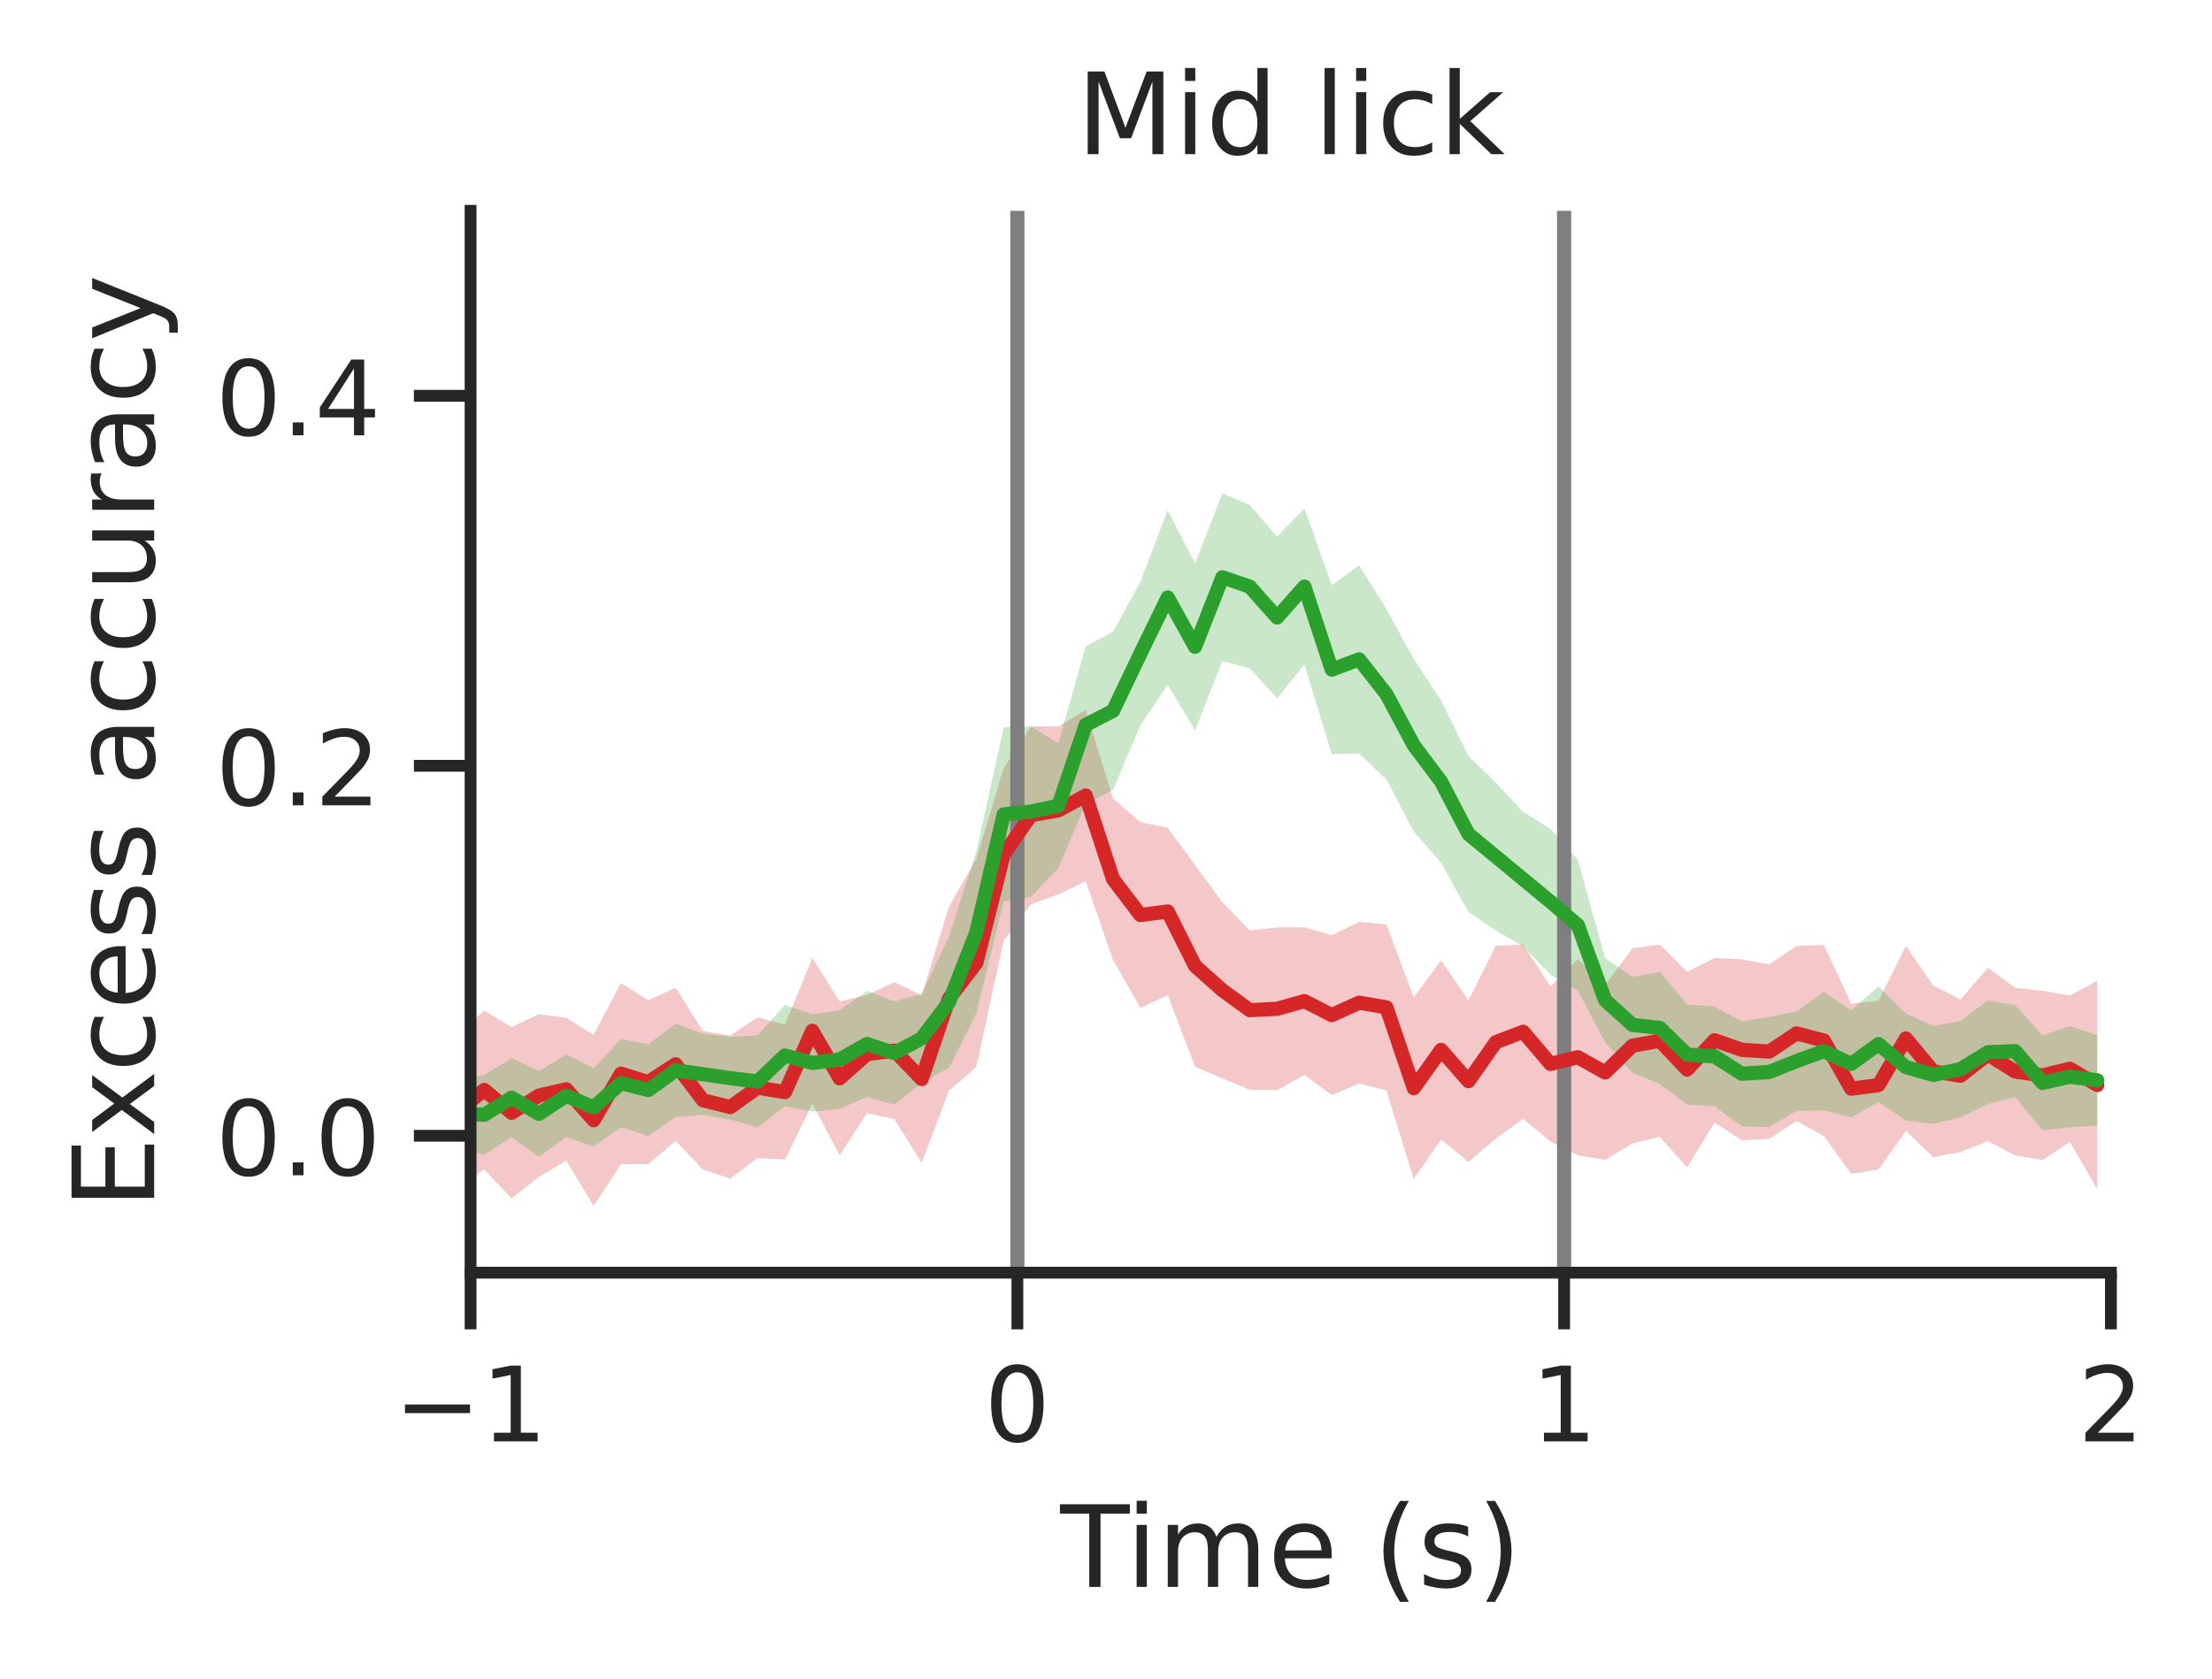
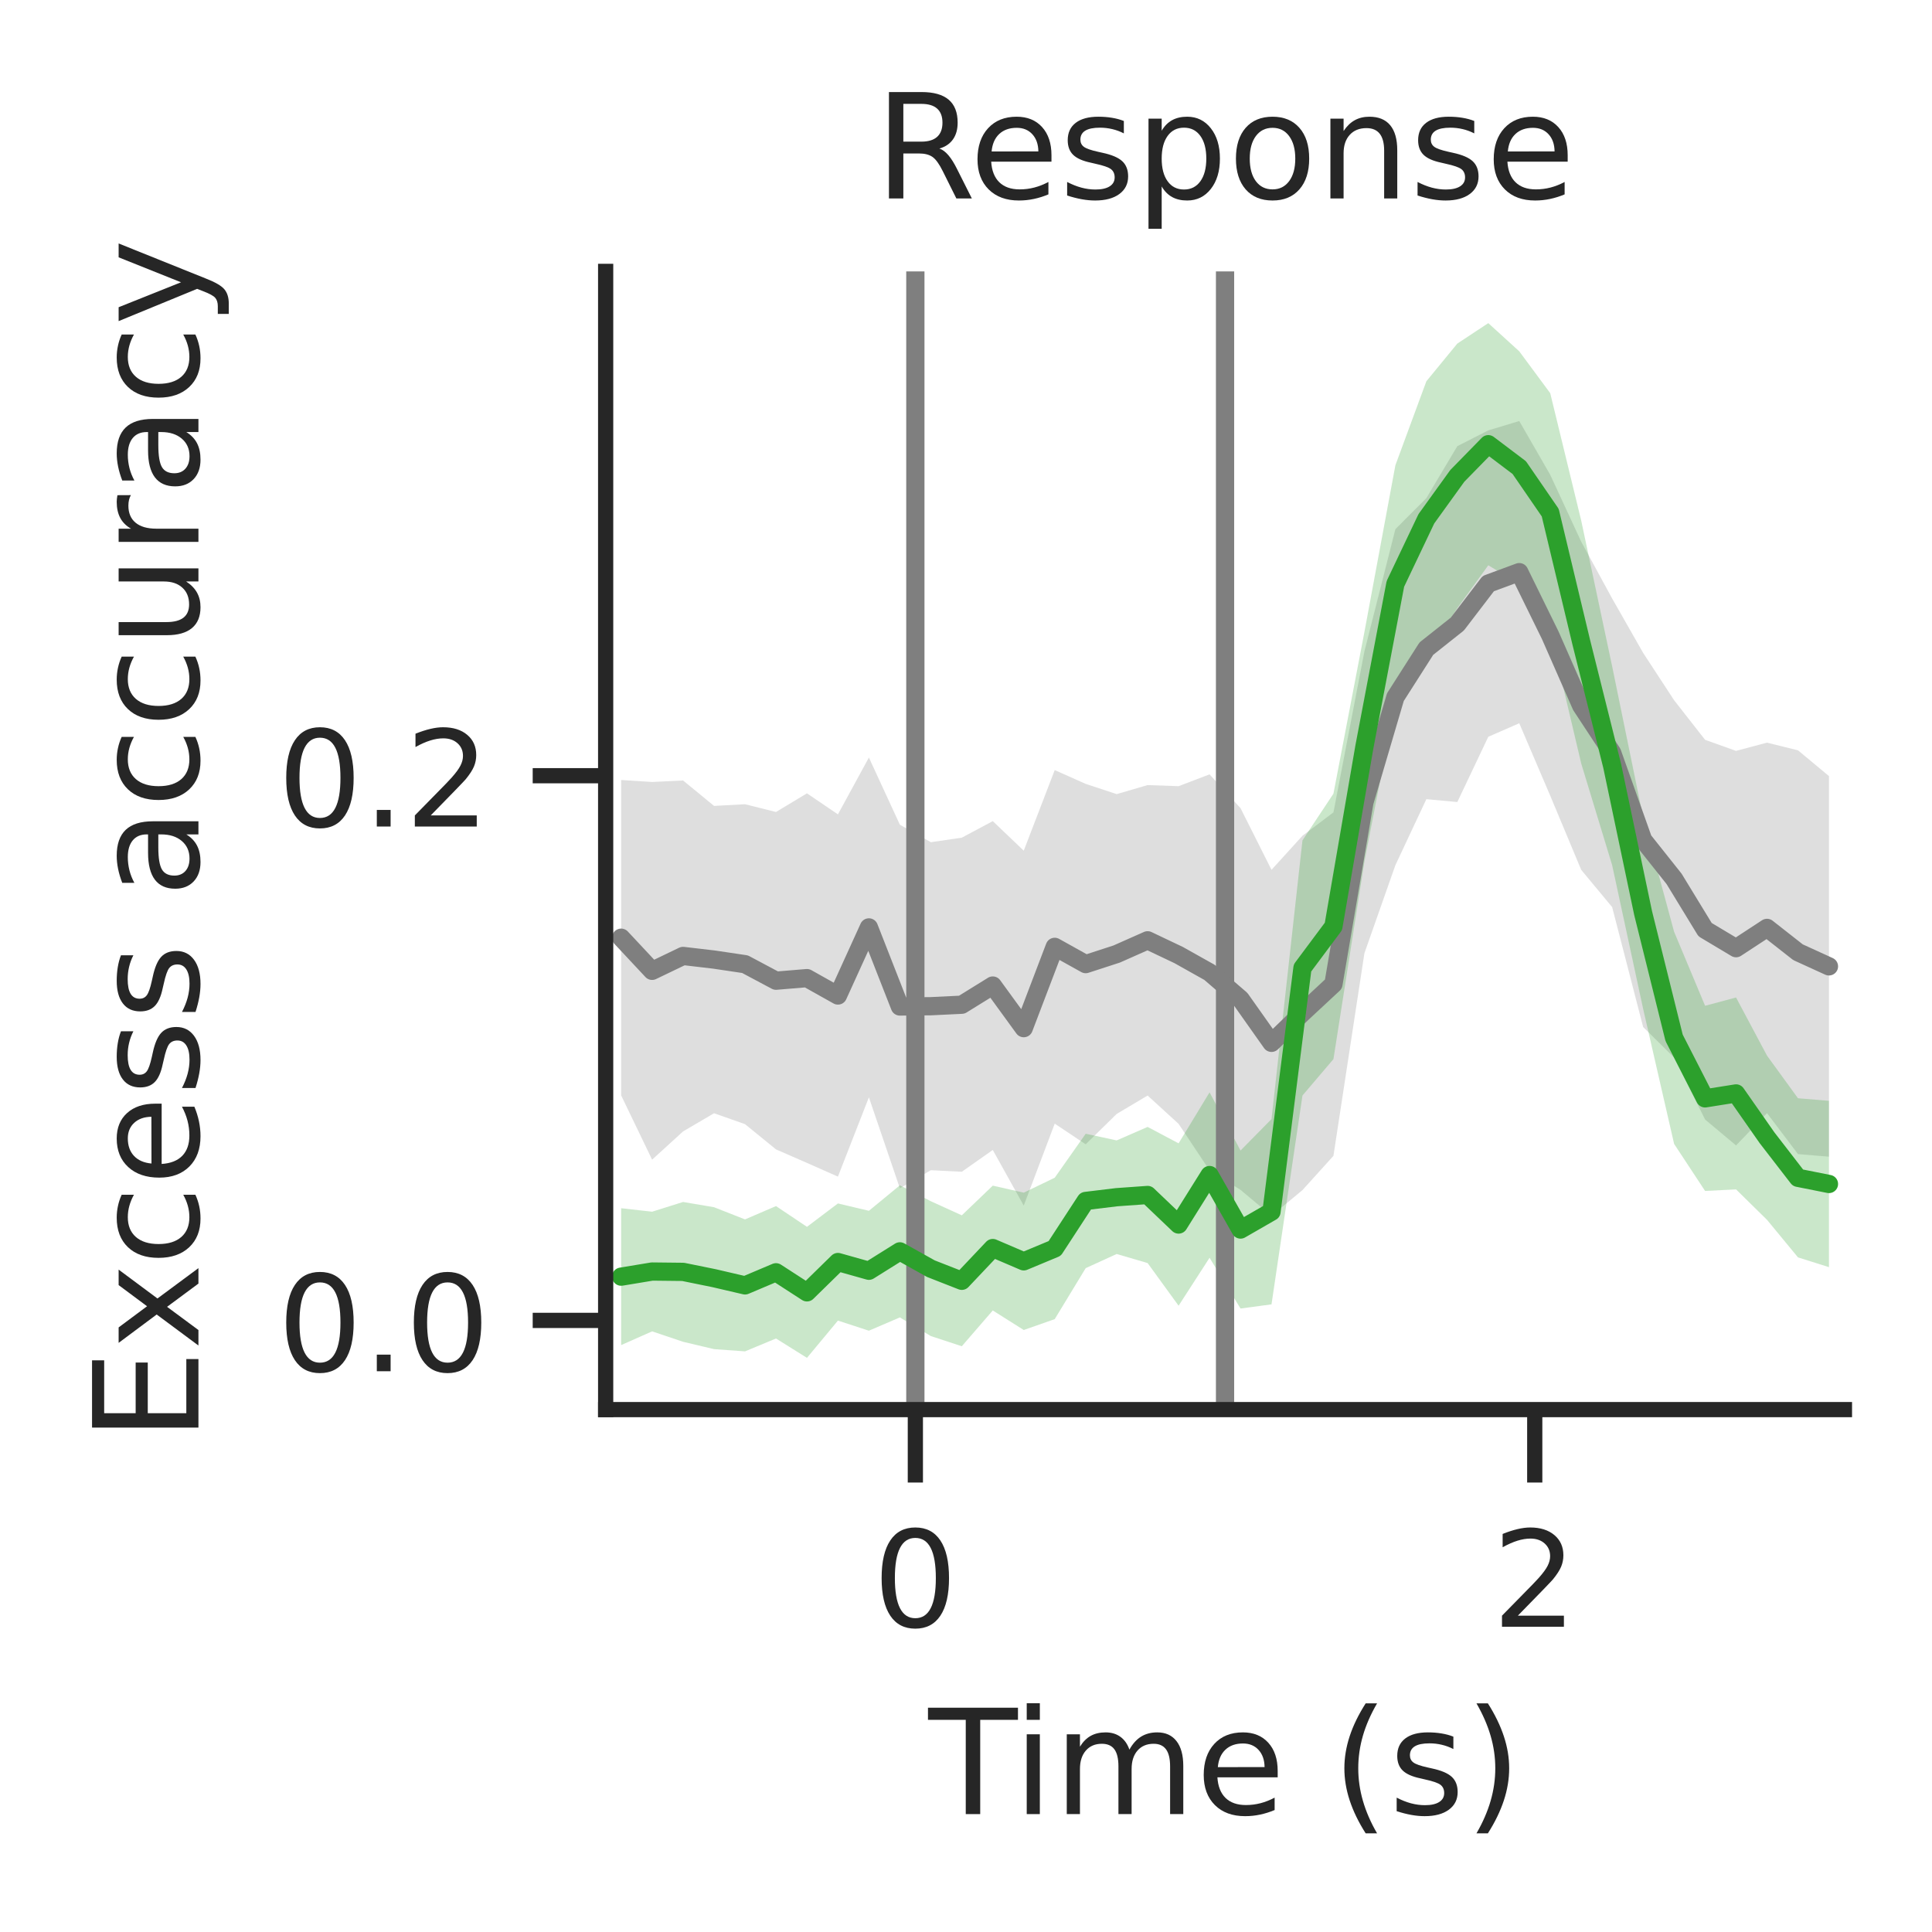
- <svg xmlns="http://www.w3.org/2000/svg" xmlns:xlink="http://www.w3.org/1999/xlink" width="234.12pt" height="177.69pt" viewBox="0 0 234.12 177.69" version="1.1">
+ <svg xmlns="http://www.w3.org/2000/svg" xmlns:xlink="http://www.w3.org/1999/xlink" width="158.88pt" height="158.88pt" viewBox="0 0 158.88 158.88" version="1.1">
  <defs>
    <style type="text/css">*{stroke-linejoin: round; stroke-linecap: butt}</style>
  </defs>
  <g id="figure_1">
    <g id="patch_1">
-       <path d="M 0 177.69  L 234.12 177.69  L 234.12 0  L 0 0  z " style="fill: #ffffff" />
+       <path d="M 0 158.88  L 158.88 158.88  L 158.88 0  L 0 0  z " style="fill: #ffffff" />
    </g>
    <g id="axes_1">
      <g id="patch_2">
-         <path d="M 49.807 134.73  L 223.42 134.73  L 223.42 22.318  L 49.807 22.318  z " style="fill: #ffffff" />
+         <path d="M 49.807 115.92  L 151.68 115.92  L 151.68 22.318  L 49.807 22.318  z " style="fill: #ffffff" />
      </g>
      <g id="matplotlib.axis_1">
        <g id="xtick_1">
          <g id="line2d_1">
            <defs>
-               <path id="m0dde31f53e" d="M 0 0  L 0 6  " style="stroke: #262626; stroke-width: 1.25" />
+               <path id="m1f8feceff8" d="M 0 0  L 0 6  " style="stroke: #262626; stroke-width: 1.25" />
            </defs>
            <g>
-               <use xlink:href="#m0dde31f53e" x="49.807" y="134.73" style="fill: #262626; stroke: #262626; stroke-width: 1.25" />
+               <use xlink:href="#m1f8feceff8" x="75.275" y="115.92" style="fill: #262626; stroke: #262626; stroke-width: 1.25" />
            </g>
          </g>
          <g id="text_1">
-             <g style="fill: #262626" transform="translate(41.69898 152.5881) scale(0.11 -0.11)">
-               <defs>
-                 <path id="DejaVuSans-2212" d="M 678 2272  L 4684 2272  L 4684 1741  L 678 1741  L 678 2272  z " transform="scale(0.015625)" />
-                 <path id="DejaVuSans-31" d="M 794 531  L 1825 531  L 1825 4091  L 703 3866  L 703 4441  L 1819 4666  L 2450 4666  L 2450 531  L 3481 531  L 3481 0  L 794 0  L 794 531  z " transform="scale(0.015625)" />
-               </defs>
-               <use xlink:href="#DejaVuSans-2212" />
-               <use xlink:href="#DejaVuSans-31" transform="translate(83.78906 0)" />
-             </g>
-           </g>
-         </g>
-         <g id="xtick_2">
-           <g id="line2d_2">
-             <g>
-               <use xlink:href="#m0dde31f53e" x="107.678" y="134.73" style="fill: #262626; stroke: #262626; stroke-width: 1.25" />
-             </g>
-           </g>
-           <g id="text_2">
-             <g style="fill: #262626" transform="translate(104.1788 152.5881) scale(0.11 -0.11)">
+             <g style="fill: #262626" transform="translate(71.7759 133.7781) scale(0.11 -0.11)">
              <defs>
                <path id="DejaVuSans-30" d="M 2034 4250  Q 1547 4250 1301 3770  Q 1056 3291 1056 2328  Q 1056 1369 1301 889  Q 1547 409 2034 409  Q 2525 409 2770 889  Q 3016 1369 3016 2328  Q 3016 3291 2770 3770  Q 2525 4250 2034 4250  z M 2034 4750  Q 2819 4750 3233 4129  Q 3647 3509 3647 2328  Q 3647 1150 3233 529  Q 2819 -91 2034 -91  Q 1250 -91 836 529  Q 422 1150 422 2328  Q 422 3509 836 4129  Q 1250 4750 2034 4750  z " transform="scale(0.015625)" />
              </defs>
              <use xlink:href="#DejaVuSans-30" />
            </g>
          </g>
        </g>
-         <g id="xtick_3">
-           <g id="line2d_3">
+         <g id="xtick_2">
+           <g id="line2d_2">
            <g>
-               <use xlink:href="#m0dde31f53e" x="165.549" y="134.73" style="fill: #262626; stroke: #262626; stroke-width: 1.25" />
+               <use xlink:href="#m1f8feceff8" x="126.211" y="115.92" style="fill: #262626; stroke: #262626; stroke-width: 1.25" />
            </g>
          </g>
-           <g id="text_3">
-             <g style="fill: #262626" transform="translate(162.0498 152.5881) scale(0.11 -0.11)">
-               <use xlink:href="#DejaVuSans-31" />
-             </g>
-           </g>
-         </g>
-         <g id="xtick_4">
-           <g id="line2d_4">
-             <g>
-               <use xlink:href="#m0dde31f53e" x="223.42" y="134.73" style="fill: #262626; stroke: #262626; stroke-width: 1.25" />
-             </g>
-           </g>
-           <g id="text_4">
-             <g style="fill: #262626" transform="translate(219.9208 152.5881) scale(0.11 -0.11)">
+           <g id="text_2">
+             <g style="fill: #262626" transform="translate(122.7121 133.7781) scale(0.11 -0.11)">
              <defs>
                <path id="DejaVuSans-32" d="M 1228 531  L 3431 531  L 3431 0  L 469 0  L 469 531  Q 828 903 1448 1529  Q 2069 2156 2228 2338  Q 2531 2678 2651 2914  Q 2772 3150 2772 3378  Q 2772 3750 2511 3984  Q 2250 4219 1831 4219  Q 1534 4219 1204 4116  Q 875 4013 500 3803  L 500 4441  Q 881 4594 1212 4672  Q 1544 4750 1819 4750  Q 2544 4750 2975 4387  Q 3406 4025 3406 3419  Q 3406 3131 3298 2873  Q 3191 2616 2906 2266  Q 2828 2175 2409 1742  Q 1991 1309 1228 531  z " transform="scale(0.015625)" />
              </defs>
              <use xlink:href="#DejaVuSans-32" />
            </g>
          </g>
        </g>
-         <g id="text_5">
-           <g style="fill: #262626" transform="translate(112.219 167.9939) scale(0.12 -0.12)">
+         <g id="text_3">
+           <g style="fill: #262626" transform="translate(76.34867 149.1839) scale(0.12 -0.12)">
            <defs>
              <path id="DejaVuSans-54" d="M -19 4666  L 3928 4666  L 3928 4134  L 2272 4134  L 2272 0  L 1638 0  L 1638 4134  L -19 4134  L -19 4666  z " transform="scale(0.015625)" />
              <path id="DejaVuSans-69" d="M 603 3500  L 1178 3500  L 1178 0  L 603 0  L 603 3500  z M 603 4863  L 1178 4863  L 1178 4134  L 603 4134  L 603 4863  z " transform="scale(0.015625)" />
              <path id="DejaVuSans-6d" d="M 3328 2828  Q 3544 3216 3844 3400  Q 4144 3584 4550 3584  Q 5097 3584 5394 3201  Q 5691 2819 5691 2113  L 5691 0  L 5113 0  L 5113 2094  Q 5113 2597 4934 2840  Q 4756 3084 4391 3084  Q 3944 3084 3684 2787  Q 3425 2491 3425 1978  L 3425 0  L 2847 0  L 2847 2094  Q 2847 2600 2669 2842  Q 2491 3084 2119 3084  Q 1678 3084 1418 2786  Q 1159 2488 1159 1978  L 1159 0  L 581 0  L 581 3500  L 1159 3500  L 1159 2956  Q 1356 3278 1631 3431  Q 1906 3584 2284 3584  Q 2666 3584 2933 3390  Q 3200 3197 3328 2828  z " transform="scale(0.015625)" />
              <path id="DejaVuSans-65" d="M 3597 1894  L 3597 1613  L 953 1613  Q 991 1019 1311 708  Q 1631 397 2203 397  Q 2534 397 2845 478  Q 3156 559 3463 722  L 3463 178  Q 3153 47 2828 -22  Q 2503 -91 2169 -91  Q 1331 -91 842 396  Q 353 884 353 1716  Q 353 2575 817 3079  Q 1281 3584 2069 3584  Q 2775 3584 3186 3129  Q 3597 2675 3597 1894  z M 3022 2063  Q 3016 2534 2758 2815  Q 2500 3097 2075 3097  Q 1594 3097 1305 2825  Q 1016 2553 972 2059  L 3022 2063  z " transform="scale(0.015625)" />
              <path id="DejaVuSans-20" transform="scale(0.015625)" />
              <path id="DejaVuSans-28" d="M 1984 4856  Q 1566 4138 1362 3434  Q 1159 2731 1159 2009  Q 1159 1288 1364 580  Q 1569 -128 1984 -844  L 1484 -844  Q 1016 -109 783 600  Q 550 1309 550 2009  Q 550 2706 781 3412  Q 1013 4119 1484 4856  L 1984 4856  z " transform="scale(0.015625)" />
              <path id="DejaVuSans-73" d="M 2834 3397  L 2834 2853  Q 2591 2978 2328 3040  Q 2066 3103 1784 3103  Q 1356 3103 1142 2972  Q 928 2841 928 2578  Q 928 2378 1081 2264  Q 1234 2150 1697 2047  L 1894 2003  Q 2506 1872 2764 1633  Q 3022 1394 3022 966  Q 3022 478 2636 193  Q 2250 -91 1575 -91  Q 1294 -91 989 -36  Q 684 19 347 128  L 347 722  Q 666 556 975 473  Q 1284 391 1588 391  Q 1994 391 2212 530  Q 2431 669 2431 922  Q 2431 1156 2273 1281  Q 2116 1406 1581 1522  L 1381 1569  Q 847 1681 609 1914  Q 372 2147 372 2553  Q 372 3047 722 3315  Q 1072 3584 1716 3584  Q 2034 3584 2315 3537  Q 2597 3491 2834 3397  z " transform="scale(0.015625)" />
              <path id="DejaVuSans-29" d="M 513 4856  L 1013 4856  Q 1481 4119 1714 3412  Q 1947 2706 1947 2009  Q 1947 1309 1714 600  Q 1481 -109 1013 -844  L 513 -844  Q 928 -128 1133 580  Q 1338 1288 1338 2009  Q 1338 2731 1133 3434  Q 928 4138 513 4856  z " transform="scale(0.015625)" />
            </defs>
            <use xlink:href="#DejaVuSans-54" />
            <use xlink:href="#DejaVuSans-69" transform="translate(57.95898 0)" />
            <use xlink:href="#DejaVuSans-6d" transform="translate(85.74219 0)" />
            <use xlink:href="#DejaVuSans-65" transform="translate(183.1543 0)" />
            <use xlink:href="#DejaVuSans-20" transform="translate(244.6777 0)" />
            <use xlink:href="#DejaVuSans-28" transform="translate(276.4648 0)" />
            <use xlink:href="#DejaVuSans-73" transform="translate(315.4785 0)" />
            <use xlink:href="#DejaVuSans-29" transform="translate(367.5781 0)" />
          </g>
        </g>
      </g>
      <g id="matplotlib.axis_2">
        <g id="ytick_1">
-           <g id="line2d_5">
+           <g id="line2d_3">
            <defs>
-               <path id="m1f2537d429" d="M 0 0  L -6 0  " style="stroke: #262626; stroke-width: 1.25" />
+               <path id="m07dfbf6e13" d="M 0 0  L -6 0  " style="stroke: #262626; stroke-width: 1.25" />
            </defs>
            <g>
-               <use xlink:href="#m1f2537d429" x="49.807" y="120.238" style="fill: #262626; stroke: #262626; stroke-width: 1.25" />
+               <use xlink:href="#m07dfbf6e13" x="49.807" y="108.585" style="fill: #262626; stroke: #262626; stroke-width: 1.25" />
            </g>
          </g>
-           <g id="text_6">
-             <g style="fill: #262626" transform="translate(22.81375 124.4169) scale(0.11 -0.11)">
+           <g id="text_4">
+             <g style="fill: #262626" transform="translate(22.81375 112.7646) scale(0.11 -0.11)">
              <defs>
                <path id="DejaVuSans-2e" d="M 684 794  L 1344 794  L 1344 0  L 684 0  L 684 794  z " transform="scale(0.015625)" />
              </defs>
              <use xlink:href="#DejaVuSans-30" />
              <use xlink:href="#DejaVuSans-2e" transform="translate(63.62305 0)" />
              <use xlink:href="#DejaVuSans-30" transform="translate(95.41016 0)" />
            </g>
          </g>
        </g>
        <g id="ytick_2">
-           <g id="line2d_6">
+           <g id="line2d_4">
            <g>
-               <use xlink:href="#m1f2537d429" x="49.807" y="81.07" style="fill: #262626; stroke: #262626; stroke-width: 1.25" />
+               <use xlink:href="#m07dfbf6e13" x="49.807" y="63.791" style="fill: #262626; stroke: #262626; stroke-width: 1.25" />
            </g>
          </g>
-           <g id="text_7">
-             <g style="fill: #262626" transform="translate(22.81375 85.24906) scale(0.11 -0.11)">
+           <g id="text_5">
+             <g style="fill: #262626" transform="translate(22.81375 67.97015) scale(0.11 -0.11)">
              <use xlink:href="#DejaVuSans-30" />
              <use xlink:href="#DejaVuSans-2e" transform="translate(63.62305 0)" />
              <use xlink:href="#DejaVuSans-32" transform="translate(95.41016 0)" />
            </g>
          </g>
        </g>
-         <g id="ytick_3">
-           <g id="line2d_7">
-             <g>
-               <use xlink:href="#m1f2537d429" x="49.807" y="41.902" style="fill: #262626; stroke: #262626; stroke-width: 1.25" />
-             </g>
-           </g>
-           <g id="text_8">
-             <g style="fill: #262626" transform="translate(22.81375 46.0812) scale(0.11 -0.11)">
-               <defs>
-                 <path id="DejaVuSans-34" d="M 2419 4116  L 825 1625  L 2419 1625  L 2419 4116  z M 2253 4666  L 3047 4666  L 3047 1625  L 3713 1625  L 3713 1100  L 3047 1100  L 3047 0  L 2419 0  L 2419 1100  L 313 1100  L 313 1709  L 2253 4666  z " transform="scale(0.015625)" />
-               </defs>
-               <use xlink:href="#DejaVuSans-30" />
-               <use xlink:href="#DejaVuSans-2e" transform="translate(63.62305 0)" />
-               <use xlink:href="#DejaVuSans-34" transform="translate(95.41016 0)" />
-             </g>
-           </g>
-         </g>
-         <g id="text_9">
-           <g style="fill: #262626" transform="translate(16.31812 127.9818) rotate(-90) scale(0.12 -0.12)">
+         <g id="text_6">
+           <g style="fill: #262626" transform="translate(16.31812 118.5768) rotate(-90) scale(0.12 -0.12)">
            <defs>
              <path id="DejaVuSans-45" d="M 628 4666  L 3578 4666  L 3578 4134  L 1259 4134  L 1259 2753  L 3481 2753  L 3481 2222  L 1259 2222  L 1259 531  L 3634 531  L 3634 0  L 628 0  L 628 4666  z " transform="scale(0.015625)" />
              <path id="DejaVuSans-78" d="M 3513 3500  L 2247 1797  L 3578 0  L 2900 0  L 1881 1375  L 863 0  L 184 0  L 1544 1831  L 300 3500  L 978 3500  L 1906 2253  L 2834 3500  L 3513 3500  z " transform="scale(0.015625)" />
              <path id="DejaVuSans-63" d="M 3122 3366  L 3122 2828  Q 2878 2963 2633 3030  Q 2388 3097 2138 3097  Q 1578 3097 1268 2742  Q 959 2388 959 1747  Q 959 1106 1268 751  Q 1578 397 2138 397  Q 2388 397 2633 464  Q 2878 531 3122 666  L 3122 134  Q 2881 22 2623 -34  Q 2366 -91 2075 -91  Q 1284 -91 818 406  Q 353 903 353 1747  Q 353 2603 823 3093  Q 1294 3584 2113 3584  Q 2378 3584 2631 3529  Q 2884 3475 3122 3366  z " transform="scale(0.015625)" />
              <path id="DejaVuSans-61" d="M 2194 1759  Q 1497 1759 1228 1600  Q 959 1441 959 1056  Q 959 750 1161 570  Q 1363 391 1709 391  Q 2188 391 2477 730  Q 2766 1069 2766 1631  L 2766 1759  L 2194 1759  z M 3341 1997  L 3341 0  L 2766 0  L 2766 531  Q 2569 213 2275 61  Q 1981 -91 1556 -91  Q 1019 -91 701 211  Q 384 513 384 1019  Q 384 1609 779 1909  Q 1175 2209 1959 2209  L 2766 2209  L 2766 2266  Q 2766 2663 2505 2880  Q 2244 3097 1772 3097  Q 1472 3097 1187 3025  Q 903 2953 641 2809  L 641 3341  Q 956 3463 1253 3523  Q 1550 3584 1831 3584  Q 2591 3584 2966 3190  Q 3341 2797 3341 1997  z " transform="scale(0.015625)" />
              <path id="DejaVuSans-75" d="M 544 1381  L 544 3500  L 1119 3500  L 1119 1403  Q 1119 906 1312 657  Q 1506 409 1894 409  Q 2359 409 2629 706  Q 2900 1003 2900 1516  L 2900 3500  L 3475 3500  L 3475 0  L 2900 0  L 2900 538  Q 2691 219 2414 64  Q 2138 -91 1772 -91  Q 1169 -91 856 284  Q 544 659 544 1381  z M 1991 3584  L 1991 3584  z " transform="scale(0.015625)" />
              <path id="DejaVuSans-72" d="M 2631 2963  Q 2534 3019 2420 3045  Q 2306 3072 2169 3072  Q 1681 3072 1420 2755  Q 1159 2438 1159 1844  L 1159 0  L 581 0  L 581 3500  L 1159 3500  L 1159 2956  Q 1341 3275 1631 3429  Q 1922 3584 2338 3584  Q 2397 3584 2469 3576  Q 2541 3569 2628 3553  L 2631 2963  z " transform="scale(0.015625)" />
              <path id="DejaVuSans-79" d="M 2059 -325  Q 1816 -950 1584 -1140  Q 1353 -1331 966 -1331  L 506 -1331  L 506 -850  L 844 -850  Q 1081 -850 1212 -737  Q 1344 -625 1503 -206  L 1606 56  L 191 3500  L 800 3500  L 1894 763  L 2988 3500  L 3597 3500  L 2059 -325  z " transform="scale(0.015625)" />
            </defs>
            <use xlink:href="#DejaVuSans-45" />
            <use xlink:href="#DejaVuSans-78" transform="translate(63.18359 0)" />
            <use xlink:href="#DejaVuSans-63" transform="translate(120.6133 0)" />
            <use xlink:href="#DejaVuSans-65" transform="translate(175.5938 0)" />
            <use xlink:href="#DejaVuSans-73" transform="translate(237.1172 0)" />
            <use xlink:href="#DejaVuSans-73" transform="translate(289.2168 0)" />
            <use xlink:href="#DejaVuSans-20" transform="translate(341.3164 0)" />
            <use xlink:href="#DejaVuSans-61" transform="translate(373.1035 0)" />
            <use xlink:href="#DejaVuSans-63" transform="translate(434.3828 0)" />
            <use xlink:href="#DejaVuSans-63" transform="translate(489.3633 0)" />
            <use xlink:href="#DejaVuSans-75" transform="translate(544.3438 0)" />
            <use xlink:href="#DejaVuSans-72" transform="translate(607.7227 0)" />
            <use xlink:href="#DejaVuSans-61" transform="translate(648.8359 0)" />
            <use xlink:href="#DejaVuSans-63" transform="translate(710.1152 0)" />
            <use xlink:href="#DejaVuSans-79" transform="translate(765.0957 0)" />
          </g>
        </g>
      </g>
      <g id="FillBetweenPolyCollection_1">
-         <path d="M -6.617 105.231  L -6.617 124.407  L -3.723 125.107  L -0.83 128.422  L 2.064 125.413  L 4.957 125.226  L 7.851 125.79  L 10.744 130.802  L 13.638 122.301  L 16.531 122.089  L 19.425 122.944  L 22.318 123.938  L 25.212 126.27  L 28.106 122.561  L 30.999 121.905  L 33.893 122.176  L 36.786 124.568  L 39.68 123.719  L 42.573 123.501  L 45.467 123.681  L 48.36 125.856  L 51.254 123.795  L 54.148 126.876  L 57.041 124.589  L 59.935 122.87  L 62.828 127.658  L 65.722 123.252  L 68.615 123.244  L 71.509 120.771  L 74.402 123.815  L 77.296 124.772  L 80.189 122.584  L 83.083 122.762  L 85.977 116.847  L 88.87 122.303  L 91.764 117.842  L 94.657 118.471  L 97.551 123.091  L 100.444 115.462  L 103.338 112.94  L 106.231 99.563  L 109.125 95.714  L 112.018 94.685  L 114.912 93.279  L 117.806 101.609  L 120.699 106.709  L 123.593 105.344  L 126.486 112.937  L 129.38 114.156  L 132.273 115.377  L 135.167 115.414  L 138.06 113.805  L 140.954 115.927  L 143.848 114.705  L 146.741 115.423  L 149.635 124.827  L 152.528 120.622  L 155.422 123.006  L 158.315 120.533  L 161.209 118.449  L 164.102 120.84  L 166.996 122.29  L 169.889 122.784  L 172.783 121.035  L 175.677 120.353  L 178.57 123.589  L 181.464 118.822  L 184.357 120.72  L 187.251 120.564  L 190.144 118.656  L 193.038 120.267  L 195.931 124.263  L 198.825 123.802  L 201.719 119.731  L 204.612 122.507  L 207.506 121.953  L 210.399 120.797  L 213.293 122.317  L 216.186 122.798  L 219.08 120.898  L 221.973 125.882  L 221.973 103.838  L 221.973 103.838  L 219.08 105.382  L 216.186 104.889  L 213.293 104.556  L 210.399 102.451  L 207.506 105.804  L 204.612 104.327  L 201.719 100.132  L 198.825 105.951  L 195.931 106.25  L 193.038 100.036  L 190.144 100.148  L 187.251 102.097  L 184.357 101.554  L 181.464 101.422  L 178.57 102.867  L 175.677 100.001  L 172.783 100.375  L 169.889 104.289  L 166.996 101.539  L 164.102 104.426  L 161.209 99.992  L 158.315 100.133  L 155.422 105.908  L 152.528 101.67  L 149.635 105.572  L 146.741 97.86  L 143.848 97.589  L 140.954 99  L 138.06 98.158  L 135.167 98.173  L 132.273 98.497  L 129.38 95.511  L 126.486 91.566  L 123.593 87.634  L 120.699 87.028  L 117.806 84.539  L 114.912 75.155  L 112.018 76.899  L 109.125 76.878  L 106.231 81.332  L 103.338 90.935  L 100.444 95.95  L 97.551 105.368  L 94.657 103.971  L 91.764 105.341  L 88.87 106.014  L 85.977 101.392  L 83.083 108.472  L 80.189 107.696  L 77.296 109.625  L 74.402 109.148  L 71.509 104.554  L 68.615 105.886  L 65.722 104.064  L 62.828 109.529  L 59.935 107.76  L 57.041 107.363  L 54.148 108.735  L 51.254 106.97  L 48.36 109.569  L 45.467 107.176  L 42.573 109.008  L 39.68 108.206  L 36.786 107.575  L 33.893 106.42  L 30.999 106.786  L 28.106 107.597  L 25.212 108.915  L 22.318 107.079  L 19.425 105.263  L 16.531 106.569  L 13.638 104.779  L 10.744 109.297  L 7.851 107.335  L 4.957 111.158  L 2.064 108.8  L -0.83 110.239  L -3.723 108.689  L -6.617 105.231  z " clip-path="url(#p879639a916)" style="fill: #d62728; fill-opacity: 0.25" />
+         <path d="M 51.081 64.145  L 51.081 90.083  L 53.627 95.366  L 56.174 93.043  L 58.721 91.549  L 61.268 92.446  L 63.815 94.52  L 66.361 95.633  L 68.908 96.761  L 71.455 90.238  L 74.002 97.72  L 76.549 96.233  L 79.095 96.361  L 81.642 94.569  L 84.189 99.144  L 86.736 92.403  L 89.283 94.104  L 91.83 91.606  L 94.376 90.092  L 96.923 92.421  L 99.47 96.251  L 102.017 97.851  L 104.564 99.984  L 107.11 97.868  L 109.657 95.052  L 112.204 78.388  L 114.751 71.149  L 117.298 65.721  L 119.844 65.956  L 122.391 60.59  L 124.938 59.478  L 127.485 65.435  L 130.032 71.532  L 132.578 74.598  L 135.125 84.456  L 137.672 86.972  L 140.219 92.064  L 142.766 94.196  L 145.312 91.541  L 147.859 94.909  L 150.406 95.12  L 150.406 63.821  L 150.406 63.821  L 147.859 61.703  L 145.312 61.073  L 142.766 61.751  L 140.219 60.839  L 137.672 57.585  L 135.125 53.69  L 132.578 49.221  L 130.032 44.545  L 127.485 39.046  L 124.938 34.623  L 122.391 35.394  L 119.844 36.689  L 117.298 40.964  L 114.751 43.515  L 112.204 53.563  L 109.657 66.805  L 107.11 68.729  L 104.564 71.532  L 102.017 66.461  L 99.47 63.68  L 96.923 64.652  L 94.376 64.562  L 91.83 65.305  L 89.283 64.463  L 86.736 63.329  L 84.189 69.957  L 81.642 67.526  L 79.095 68.886  L 76.549 69.26  L 74.002 67.821  L 71.455 62.297  L 68.908 66.97  L 66.361 65.241  L 63.815 66.776  L 61.268 66.137  L 58.721 66.275  L 56.174 64.183  L 53.627 64.307  L 51.081 64.145  z " clip-path="url(#pb8e858d7da)" style="fill: #7f7f7f; fill-opacity: 0.25" />
      </g>
      <g id="FillBetweenPolyCollection_2">
-         <path d="M -6.617 112.662  L -6.617 120.15  L -3.723 120.664  L -0.83 122.94  L 2.064 120.415  L 4.957 121.576  L 7.851 123.243  L 10.744 120.309  L 13.638 122.737  L 16.531 121.211  L 19.425 120.838  L 22.318 118.866  L 25.212 121.142  L 28.106 122.142  L 30.999 121.088  L 33.893 120.086  L 36.786 123.215  L 39.68 123.951  L 42.573 122.75  L 45.467 122.29  L 48.36 121.507  L 51.254 122.24  L 54.148 120.386  L 57.041 122.456  L 59.935 120.365  L 62.828 121.376  L 65.722 119.329  L 68.615 120.25  L 71.509 118.257  L 74.402 118.025  L 77.296 118.506  L 80.189 119.369  L 83.083 117.091  L 85.977 117.682  L 88.87 117.388  L 91.764 116.127  L 94.657 116.949  L 97.551 114.632  L 100.444 113.05  L 103.338 107.236  L 106.231 95.414  L 109.125 94.944  L 112.018 91.888  L 114.912 85.074  L 117.806 83.622  L 120.699 76.803  L 123.593 72.492  L 126.486 77.324  L 129.38 69.985  L 132.273 70.748  L 135.167 73.93  L 138.06 70.357  L 140.954 79.83  L 143.848 79.776  L 146.741 82.51  L 149.635 88.039  L 152.528 91.357  L 155.422 96.539  L 158.315 98.512  L 161.209 100.187  L 164.102 103.173  L 166.996 104.86  L 169.889 110.36  L 172.783 113.577  L 175.677 114.751  L 178.57 116.941  L 181.464 117.105  L 184.357 119.234  L 187.251 119.312  L 190.144 117.589  L 193.038 117.535  L 195.931 118.295  L 198.825 116.665  L 201.719 118.624  L 204.612 118.973  L 207.506 118.285  L 210.399 116.87  L 213.293 116.139  L 216.186 119.671  L 219.08 119.339  L 221.973 119.144  L 221.973 109.587  L 221.973 109.587  L 219.08 108.629  L 216.186 109.606  L 213.293 106.42  L 210.399 105.924  L 207.506 108.078  L 204.612 108.61  L 201.719 107.303  L 198.825 104.406  L 195.931 106.96  L 193.038 105.022  L 190.144 107.079  L 187.251 107.662  L 184.357 108.109  L 181.464 106.55  L 178.57 106.348  L 175.677 102.894  L 172.783 103.416  L 169.889 101.419  L 166.996 91.013  L 164.102 87.747  L 161.209 85.955  L 158.315 82.838  L 155.422 80.047  L 152.528 74.154  L 149.635 69.759  L 146.741 64.475  L 143.848 59.837  L 140.954 61.944  L 138.06 53.842  L 135.167 56.811  L 132.273 53.454  L 129.38 52.238  L 126.486 59.624  L 123.593 54.007  L 120.699 61.583  L 117.806 66.883  L 114.912 68.407  L 112.018 78.709  L 109.125 76.887  L 106.231 77.001  L 103.338 90.155  L 100.444 99.141  L 97.551 105.216  L 94.657 106.02  L 91.764 104.911  L 88.87 106.947  L 85.977 107.368  L 83.083 106.385  L 80.189 109.596  L 77.296 109.765  L 74.402 109.424  L 71.509 108.378  L 68.615 110.543  L 65.722 110.002  L 62.828 113.084  L 59.935 111.646  L 57.041 113.378  L 54.148 112.03  L 51.254 113.796  L 48.36 114.225  L 45.467 114.931  L 42.573 114.469  L 39.68 115.062  L 36.786 115.305  L 33.893 112.89  L 30.999 114.683  L 28.106 114.138  L 25.212 113.296  L 22.318 111.535  L 19.425 112.626  L 16.531 113.339  L 13.638 114.271  L 10.744 111.432  L 7.851 116.076  L 4.957 114.032  L 2.064 111.872  L -0.83 114.573  L -3.723 112.796  L -6.617 112.662  z " clip-path="url(#p879639a916)" style="fill: #2ca02c; fill-opacity: 0.25" />
+         <path d="M 51.081 99.359  L 51.081 110.615  L 53.627 109.486  L 56.174 110.343  L 58.721 110.947  L 61.268 111.131  L 63.815 110.072  L 66.361 111.665  L 68.908 108.601  L 71.455 109.431  L 74.002 108.338  L 76.549 109.873  L 79.095 110.71  L 81.642 107.767  L 84.189 109.374  L 86.736 108.48  L 89.283 104.287  L 91.83 103.123  L 94.376 103.869  L 96.923 107.377  L 99.47 103.433  L 102.017 107.609  L 104.564 107.264  L 107.11 90.091  L 109.657 87.099  L 112.204 70.847  L 114.751 57.769  L 117.298 53.972  L 119.844 50.012  L 122.391 46.487  L 124.938 48.018  L 127.485 51.982  L 130.032 62.786  L 132.578 71.153  L 135.125 82.965  L 137.672 94.069  L 140.219 97.939  L 142.766 97.811  L 145.312 100.314  L 147.859 103.402  L 150.406 104.205  L 150.406 90.527  L 150.406 90.527  L 147.859 90.316  L 145.312 86.81  L 142.766 82.029  L 140.219 82.71  L 137.672 76.625  L 135.125 67.223  L 132.578 54.802  L 130.032 42.81  L 127.485 32.334  L 124.938 28.891  L 122.391 26.573  L 119.844 28.254  L 117.298 31.355  L 114.751 38.261  L 112.204 51.972  L 109.657 65.269  L 107.11 69.107  L 104.564 92.028  L 102.017 94.615  L 99.47 89.829  L 96.923 94.024  L 94.376 92.673  L 91.83 93.783  L 89.283 93.234  L 86.736 96.852  L 84.189 98.079  L 81.642 97.503  L 79.095 99.944  L 76.549 98.784  L 74.002 97.476  L 71.455 99.571  L 68.908 98.967  L 66.361 100.89  L 63.815 99.184  L 61.268 100.279  L 58.721 99.277  L 56.174 98.845  L 53.627 99.646  L 51.081 99.359  z " clip-path="url(#pb8e858d7da)" style="fill: #2ca02c; fill-opacity: 0.25" />
+       </g>
+       <g id="line2d_5">
+         <path d="M 75.275 115.92  L 75.275 22.318  " clip-path="url(#pb8e858d7da)" style="fill: none; stroke: #7f7f7f; stroke-width: 1.5; stroke-linecap: round" />
+       </g>
+       <g id="line2d_6">
+         <path d="M 100.743 115.92  L 100.743 22.318  " clip-path="url(#pb8e858d7da)" style="fill: none; stroke: #7f7f7f; stroke-width: 1.5; stroke-linecap: round" />
+       </g>
+       <g id="line2d_7">
+         <path d="M 51.081 77.114  L 53.627 79.837  L 56.174 78.613  L 58.721 78.912  L 61.268 79.291  L 63.815 80.648  L 66.361 80.437  L 68.908 81.866  L 71.455 76.267  L 74.002 82.77  L 76.549 82.747  L 79.095 82.624  L 81.642 81.047  L 84.189 84.55  L 86.736 77.866  L 89.283 79.284  L 91.83 78.456  L 94.376 77.327  L 96.923 78.537  L 99.47 79.966  L 102.017 82.156  L 104.564 85.758  L 107.11 83.298  L 109.657 80.929  L 112.204 65.975  L 114.751 57.332  L 117.298 53.342  L 119.844 51.322  L 122.391 47.992  L 124.938 47.051  L 127.485 52.241  L 130.032 58.038  L 132.578 61.909  L 135.125 69.073  L 137.672 72.278  L 140.219 76.451  L 142.766 77.974  L 145.312 76.307  L 147.859 78.306  L 150.406 79.47  " clip-path="url(#pb8e858d7da)" style="fill: none; stroke: #7f7f7f; stroke-width: 1.5; stroke-linecap: round" />
      </g>
      <g id="line2d_8">
-         <path d="M 107.678 134.73  L 107.678 22.318  " clip-path="url(#p879639a916)" style="fill: none; stroke: #7f7f7f; stroke-width: 1.5; stroke-linecap: round" />
-       </g>
-       <g id="line2d_9">
-         <path d="M 165.549 134.73  L 165.549 22.318  " clip-path="url(#p879639a916)" style="fill: none; stroke: #7f7f7f; stroke-width: 1.5; stroke-linecap: round" />
-       </g>
-       <g id="line2d_10">
-         <path d="M -1 119.187  L -0.83 119.33  L 2.064 117.106  L 4.957 118.192  L 7.851 116.563  L 10.744 120.049  L 13.638 113.54  L 16.531 114.329  L 19.425 114.103  L 22.318 115.508  L 25.212 117.592  L 28.106 115.079  L 30.999 114.345  L 33.893 114.298  L 36.786 116.071  L 39.68 115.963  L 42.573 116.255  L 45.467 115.428  L 48.36 117.713  L 51.254 115.382  L 54.148 117.806  L 57.041 115.976  L 59.935 115.315  L 62.828 118.593  L 65.722 113.658  L 68.615 114.565  L 71.509 112.663  L 74.402 116.481  L 77.296 117.198  L 80.189 115.14  L 83.083 115.617  L 85.977 109.12  L 88.87 114.159  L 91.764 111.592  L 94.657 111.221  L 97.551 114.229  L 100.444 105.706  L 103.338 101.937  L 106.231 90.447  L 109.125 86.296  L 112.018 85.792  L 114.912 84.217  L 117.806 93.074  L 120.699 96.868  L 123.593 96.489  L 126.486 102.251  L 129.38 104.834  L 132.273 106.937  L 135.167 106.793  L 138.06 105.981  L 140.954 107.463  L 143.848 106.147  L 146.741 106.641  L 149.635 115.199  L 152.528 111.146  L 155.422 114.457  L 158.315 110.333  L 161.209 109.221  L 164.102 112.633  L 166.996 111.914  L 169.889 113.537  L 172.783 110.705  L 175.677 110.177  L 178.57 113.228  L 181.464 110.122  L 184.357 111.137  L 187.251 111.33  L 190.144 109.402  L 193.038 110.152  L 195.931 115.257  L 198.825 114.876  L 201.719 109.931  L 204.612 113.417  L 207.506 113.879  L 210.399 111.624  L 213.293 113.436  L 216.186 113.844  L 219.08 113.14  L 221.973 114.86  " clip-path="url(#p879639a916)" style="fill: none; stroke: #d62728; stroke-width: 1.5; stroke-linecap: round" />
-       </g>
-       <g id="line2d_11">
-         <path d="M -1 118.638  L -0.83 118.757  L 2.064 116.144  L 4.957 117.804  L 7.851 119.659  L 10.744 115.87  L 13.638 118.504  L 16.531 117.275  L 19.425 116.732  L 22.318 115.201  L 25.212 117.219  L 28.106 118.14  L 30.999 117.886  L 33.893 116.488  L 36.786 119.26  L 39.68 119.507  L 42.573 118.61  L 45.467 118.61  L 48.36 117.866  L 51.254 118.018  L 54.148 116.208  L 57.041 117.917  L 59.935 116.005  L 62.828 117.23  L 65.722 114.666  L 68.615 115.396  L 71.509 113.317  L 74.402 113.724  L 77.296 114.136  L 80.189 114.483  L 83.083 111.738  L 85.977 112.525  L 88.87 112.168  L 91.764 110.519  L 94.657 111.485  L 97.551 109.924  L 100.444 106.096  L 103.338 98.696  L 106.231 86.208  L 109.125 85.915  L 112.018 85.299  L 114.912 76.74  L 117.806 75.253  L 120.699 69.193  L 123.593 63.249  L 126.486 68.474  L 129.38 61.111  L 132.273 62.101  L 135.167 65.371  L 138.06 62.099  L 140.954 70.887  L 143.848 69.806  L 146.741 73.493  L 149.635 78.899  L 152.528 82.756  L 155.422 88.293  L 158.315 90.675  L 161.209 93.071  L 164.102 95.46  L 166.996 97.936  L 169.889 105.889  L 172.783 108.496  L 175.677 108.823  L 178.57 111.644  L 181.464 111.828  L 184.357 113.671  L 187.251 113.487  L 190.144 112.334  L 193.038 111.278  L 195.931 112.627  L 198.825 110.535  L 201.719 112.964  L 204.612 113.792  L 207.506 113.181  L 210.399 111.397  L 213.293 111.279  L 216.186 114.639  L 219.08 113.984  L 221.973 114.365  " clip-path="url(#p879639a916)" style="fill: none; stroke: #2ca02c; stroke-width: 1.5; stroke-linecap: round" />
+         <path d="M 51.081 104.987  L 53.627 104.566  L 56.174 104.594  L 58.721 105.112  L 61.268 105.705  L 63.815 104.628  L 66.361 106.277  L 68.908 103.784  L 71.455 104.501  L 74.002 102.907  L 76.549 104.329  L 79.095 105.327  L 81.642 102.635  L 84.189 103.727  L 86.736 102.666  L 89.283 98.761  L 91.83 98.453  L 94.376 98.271  L 96.923 100.7  L 99.47 96.631  L 102.017 101.112  L 104.564 99.646  L 107.11 79.599  L 109.657 76.184  L 112.204 61.41  L 114.751 48.015  L 117.298 42.663  L 119.844 39.133  L 122.391 36.53  L 124.938 38.454  L 127.485 42.158  L 130.032 52.798  L 132.578 62.977  L 135.125 75.094  L 137.672 85.347  L 140.219 90.325  L 142.766 89.92  L 145.312 93.562  L 147.859 96.859  L 150.406 97.366  " clip-path="url(#pb8e858d7da)" style="fill: none; stroke: #2ca02c; stroke-width: 1.5; stroke-linecap: round" />
      </g>
      <g id="patch_3">
-         <path d="M 49.807 134.73  L 49.807 22.318  " style="fill: none; stroke: #262626; stroke-width: 1.25; stroke-linejoin: miter; stroke-linecap: square" />
+         <path d="M 49.807 115.92  L 49.807 22.318  " style="fill: none; stroke: #262626; stroke-width: 1.25; stroke-linejoin: miter; stroke-linecap: square" />
      </g>
      <g id="patch_4">
-         <path d="M 49.807 134.73  L 223.42 134.73  " style="fill: none; stroke: #262626; stroke-width: 1.25; stroke-linejoin: miter; stroke-linecap: square" />
+         <path d="M 49.807 115.92  L 151.68 115.92  " style="fill: none; stroke: #262626; stroke-width: 1.25; stroke-linejoin: miter; stroke-linecap: square" />
      </g>
-       <g id="text_10">
-         <g style="fill: #262626" transform="translate(113.9468 16.31812) scale(0.12 -0.12)">
+       <g id="text_7">
+         <g style="fill: #262626" transform="translate(71.92648 16.31812) scale(0.12 -0.12)">
          <defs>
-             <path id="DejaVuSans-4d" d="M 628 4666  L 1569 4666  L 2759 1491  L 3956 4666  L 4897 4666  L 4897 0  L 4281 0  L 4281 4097  L 3078 897  L 2444 897  L 1241 4097  L 1241 0  L 628 0  L 628 4666  z " transform="scale(0.015625)" />
-             <path id="DejaVuSans-64" d="M 2906 2969  L 2906 4863  L 3481 4863  L 3481 0  L 2906 0  L 2906 525  Q 2725 213 2448 61  Q 2172 -91 1784 -91  Q 1150 -91 751 415  Q 353 922 353 1747  Q 353 2572 751 3078  Q 1150 3584 1784 3584  Q 2172 3584 2448 3432  Q 2725 3281 2906 2969  z M 947 1747  Q 947 1113 1208 752  Q 1469 391 1925 391  Q 2381 391 2643 752  Q 2906 1113 2906 1747  Q 2906 2381 2643 2742  Q 2381 3103 1925 3103  Q 1469 3103 1208 2742  Q 947 2381 947 1747  z " transform="scale(0.015625)" />
-             <path id="DejaVuSans-6c" d="M 603 4863  L 1178 4863  L 1178 0  L 603 0  L 603 4863  z " transform="scale(0.015625)" />
-             <path id="DejaVuSans-6b" d="M 581 4863  L 1159 4863  L 1159 1991  L 2875 3500  L 3609 3500  L 1753 1863  L 3688 0  L 2938 0  L 1159 1709  L 1159 0  L 581 0  L 581 4863  z " transform="scale(0.015625)" />
+             <path id="DejaVuSans-52" d="M 2841 2188  Q 3044 2119 3236 1894  Q 3428 1669 3622 1275  L 4263 0  L 3584 0  L 2988 1197  Q 2756 1666 2539 1819  Q 2322 1972 1947 1972  L 1259 1972  L 1259 0  L 628 0  L 628 4666  L 2053 4666  Q 2853 4666 3247 4331  Q 3641 3997 3641 3322  Q 3641 2881 3436 2590  Q 3231 2300 2841 2188  z M 1259 4147  L 1259 2491  L 2053 2491  Q 2509 2491 2742 2702  Q 2975 2913 2975 3322  Q 2975 3731 2742 3939  Q 2509 4147 2053 4147  L 1259 4147  z " transform="scale(0.015625)" />
+             <path id="DejaVuSans-70" d="M 1159 525  L 1159 -1331  L 581 -1331  L 581 3500  L 1159 3500  L 1159 2969  Q 1341 3281 1617 3432  Q 1894 3584 2278 3584  Q 2916 3584 3314 3078  Q 3713 2572 3713 1747  Q 3713 922 3314 415  Q 2916 -91 2278 -91  Q 1894 -91 1617 61  Q 1341 213 1159 525  z M 3116 1747  Q 3116 2381 2855 2742  Q 2594 3103 2138 3103  Q 1681 3103 1420 2742  Q 1159 2381 1159 1747  Q 1159 1113 1420 752  Q 1681 391 2138 391  Q 2594 391 2855 752  Q 3116 1113 3116 1747  z " transform="scale(0.015625)" />
+             <path id="DejaVuSans-6f" d="M 1959 3097  Q 1497 3097 1228 2736  Q 959 2375 959 1747  Q 959 1119 1226 758  Q 1494 397 1959 397  Q 2419 397 2687 759  Q 2956 1122 2956 1747  Q 2956 2369 2687 2733  Q 2419 3097 1959 3097  z M 1959 3584  Q 2709 3584 3137 3096  Q 3566 2609 3566 1747  Q 3566 888 3137 398  Q 2709 -91 1959 -91  Q 1206 -91 779 398  Q 353 888 353 1747  Q 353 2609 779 3096  Q 1206 3584 1959 3584  z " transform="scale(0.015625)" />
+             <path id="DejaVuSans-6e" d="M 3513 2113  L 3513 0  L 2938 0  L 2938 2094  Q 2938 2591 2744 2837  Q 2550 3084 2163 3084  Q 1697 3084 1428 2787  Q 1159 2491 1159 1978  L 1159 0  L 581 0  L 581 3500  L 1159 3500  L 1159 2956  Q 1366 3272 1645 3428  Q 1925 3584 2291 3584  Q 2894 3584 3203 3211  Q 3513 2838 3513 2113  z " transform="scale(0.015625)" />
          </defs>
-           <use xlink:href="#DejaVuSans-4d" />
-           <use xlink:href="#DejaVuSans-69" transform="translate(86.2793 0)" />
-           <use xlink:href="#DejaVuSans-64" transform="translate(114.0625 0)" />
-           <use xlink:href="#DejaVuSans-20" transform="translate(177.5391 0)" />
-           <use xlink:href="#DejaVuSans-6c" transform="translate(209.3262 0)" />
-           <use xlink:href="#DejaVuSans-69" transform="translate(237.1094 0)" />
-           <use xlink:href="#DejaVuSans-63" transform="translate(264.8926 0)" />
-           <use xlink:href="#DejaVuSans-6b" transform="translate(319.873 0)" />
+           <use xlink:href="#DejaVuSans-52" />
+           <use xlink:href="#DejaVuSans-65" transform="translate(64.98242 0)" />
+           <use xlink:href="#DejaVuSans-73" transform="translate(126.5059 0)" />
+           <use xlink:href="#DejaVuSans-70" transform="translate(178.6055 0)" />
+           <use xlink:href="#DejaVuSans-6f" transform="translate(242.082 0)" />
+           <use xlink:href="#DejaVuSans-6e" transform="translate(303.2637 0)" />
+           <use xlink:href="#DejaVuSans-73" transform="translate(366.6426 0)" />
+           <use xlink:href="#DejaVuSans-65" transform="translate(418.7422 0)" />
        </g>
      </g>
    </g>
  </g>
  <defs>
-     <clipPath id="p879639a916">
-       <rect x="49.807" y="22.318" width="173.613" height="112.412" />
+     <clipPath id="pb8e858d7da">
+       <rect x="49.807" y="22.318" width="101.872" height="93.602" />
    </clipPath>
  </defs>
</svg>
